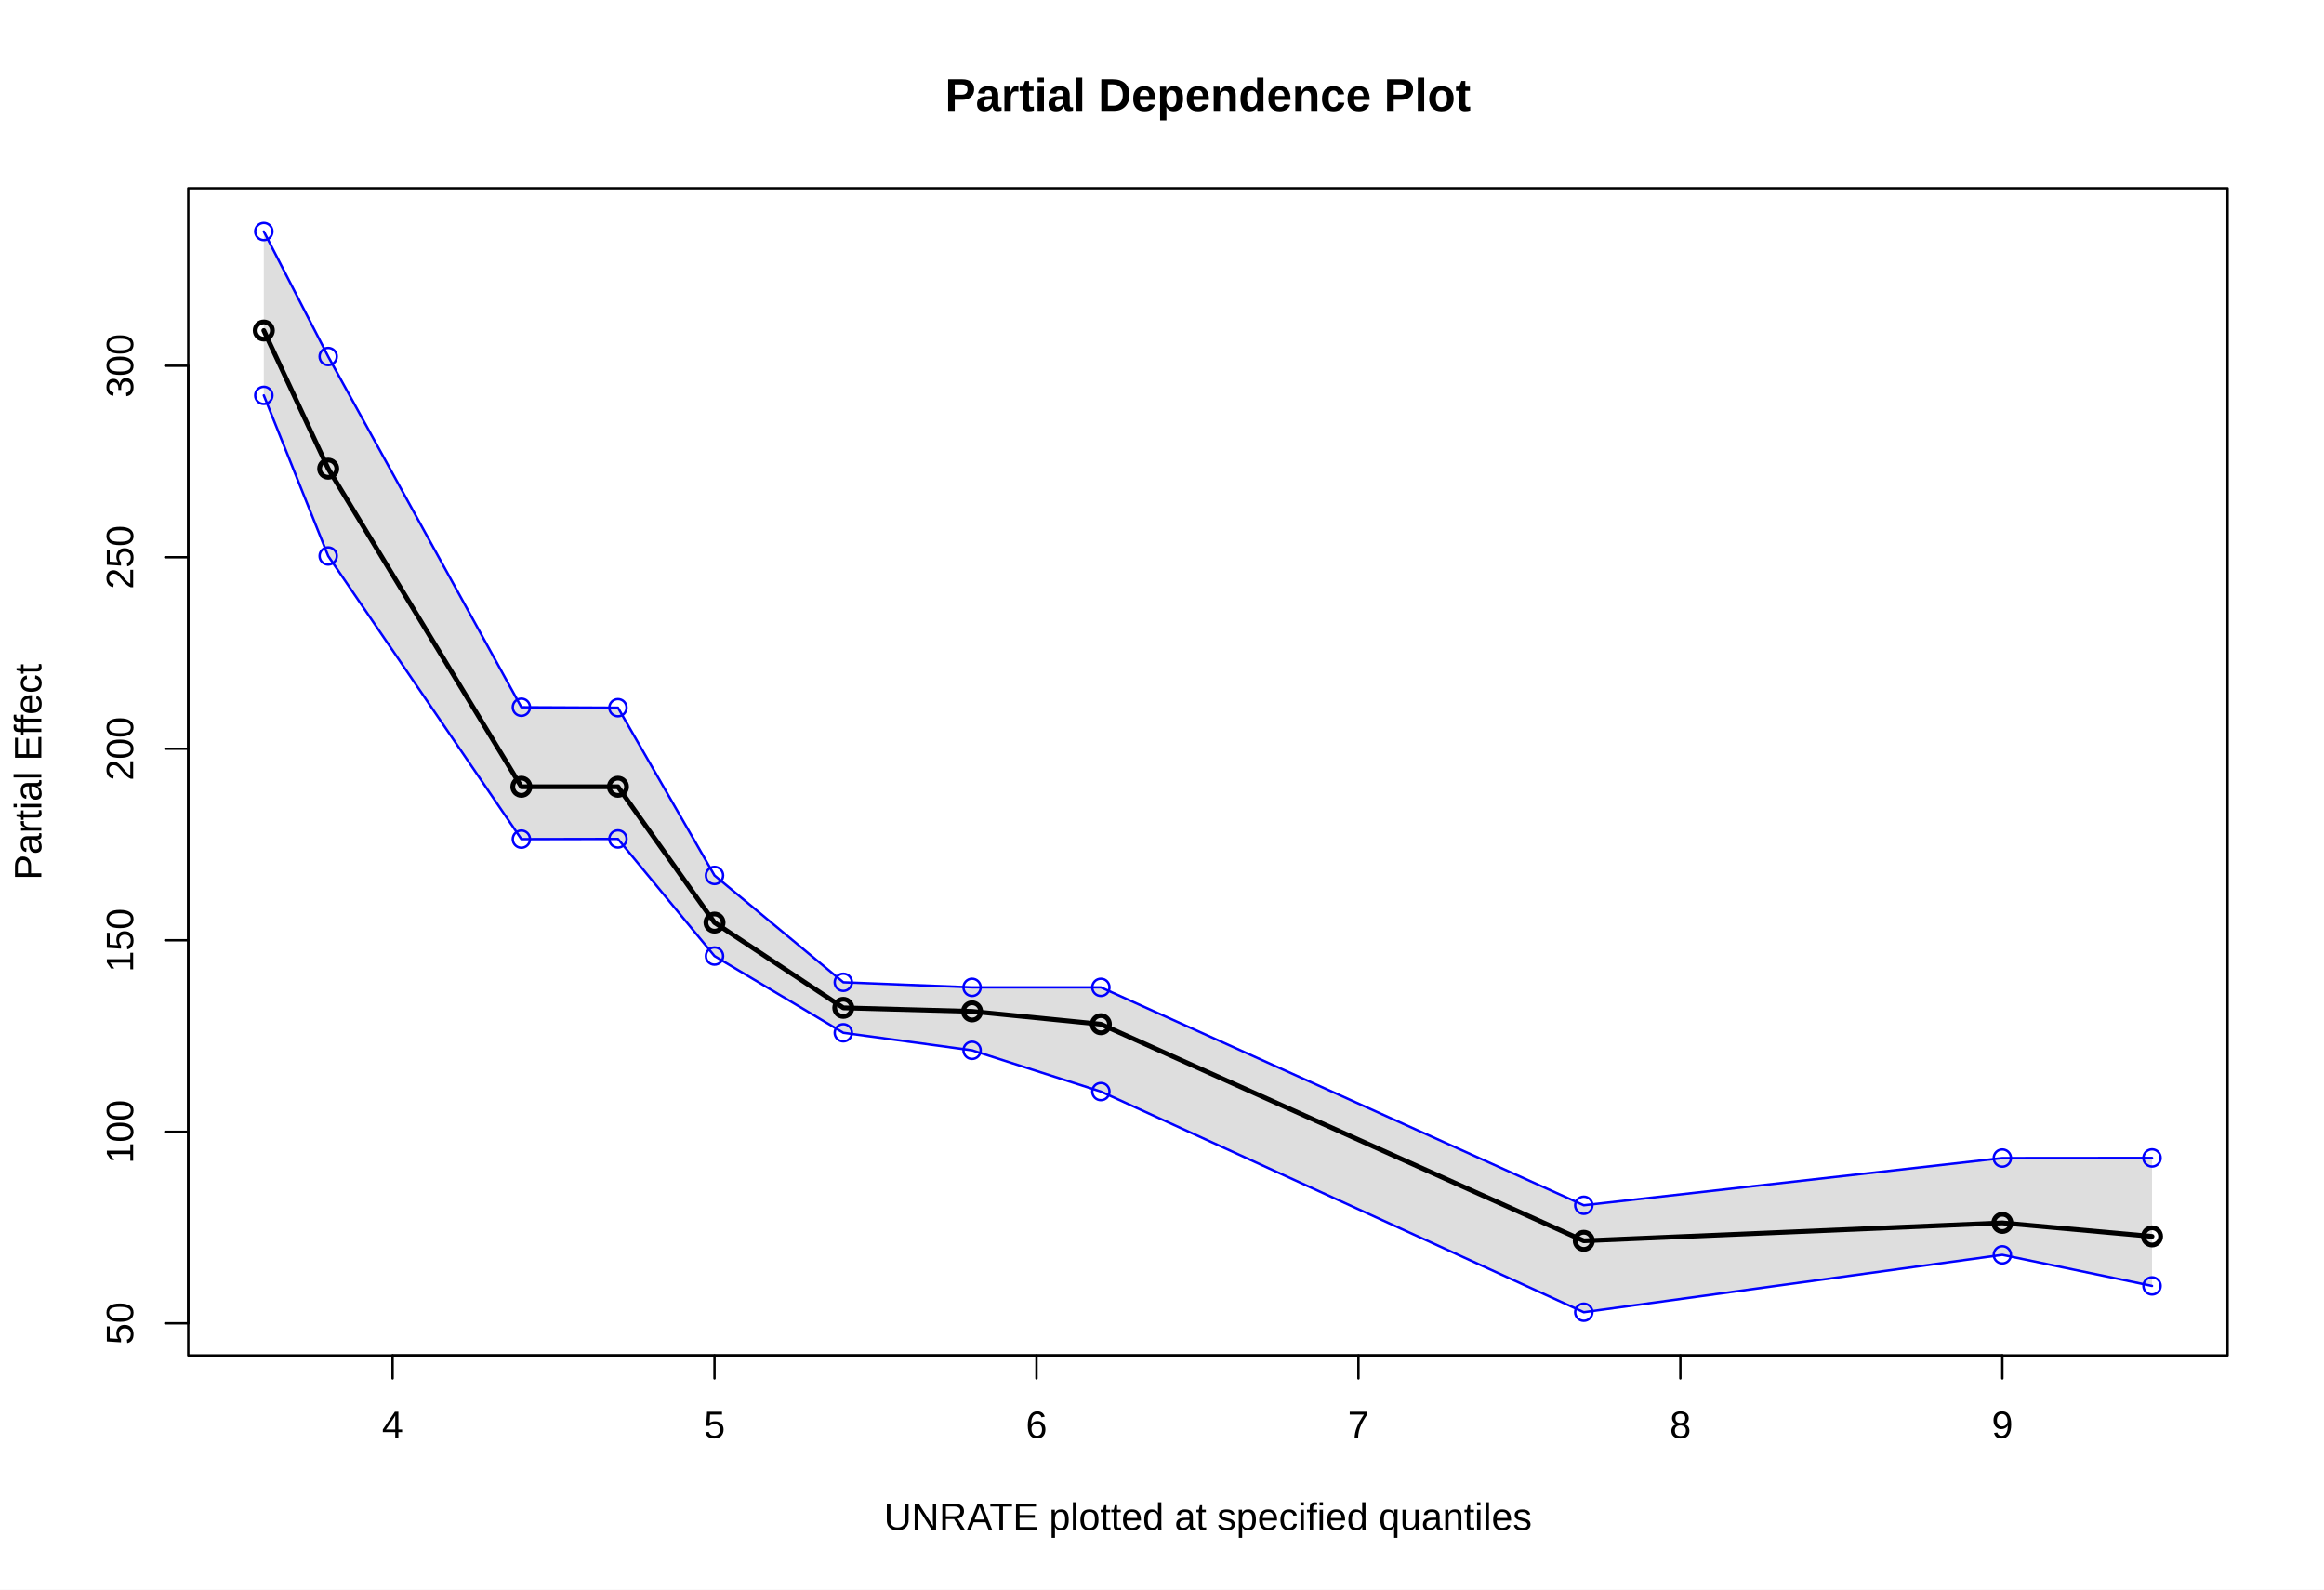
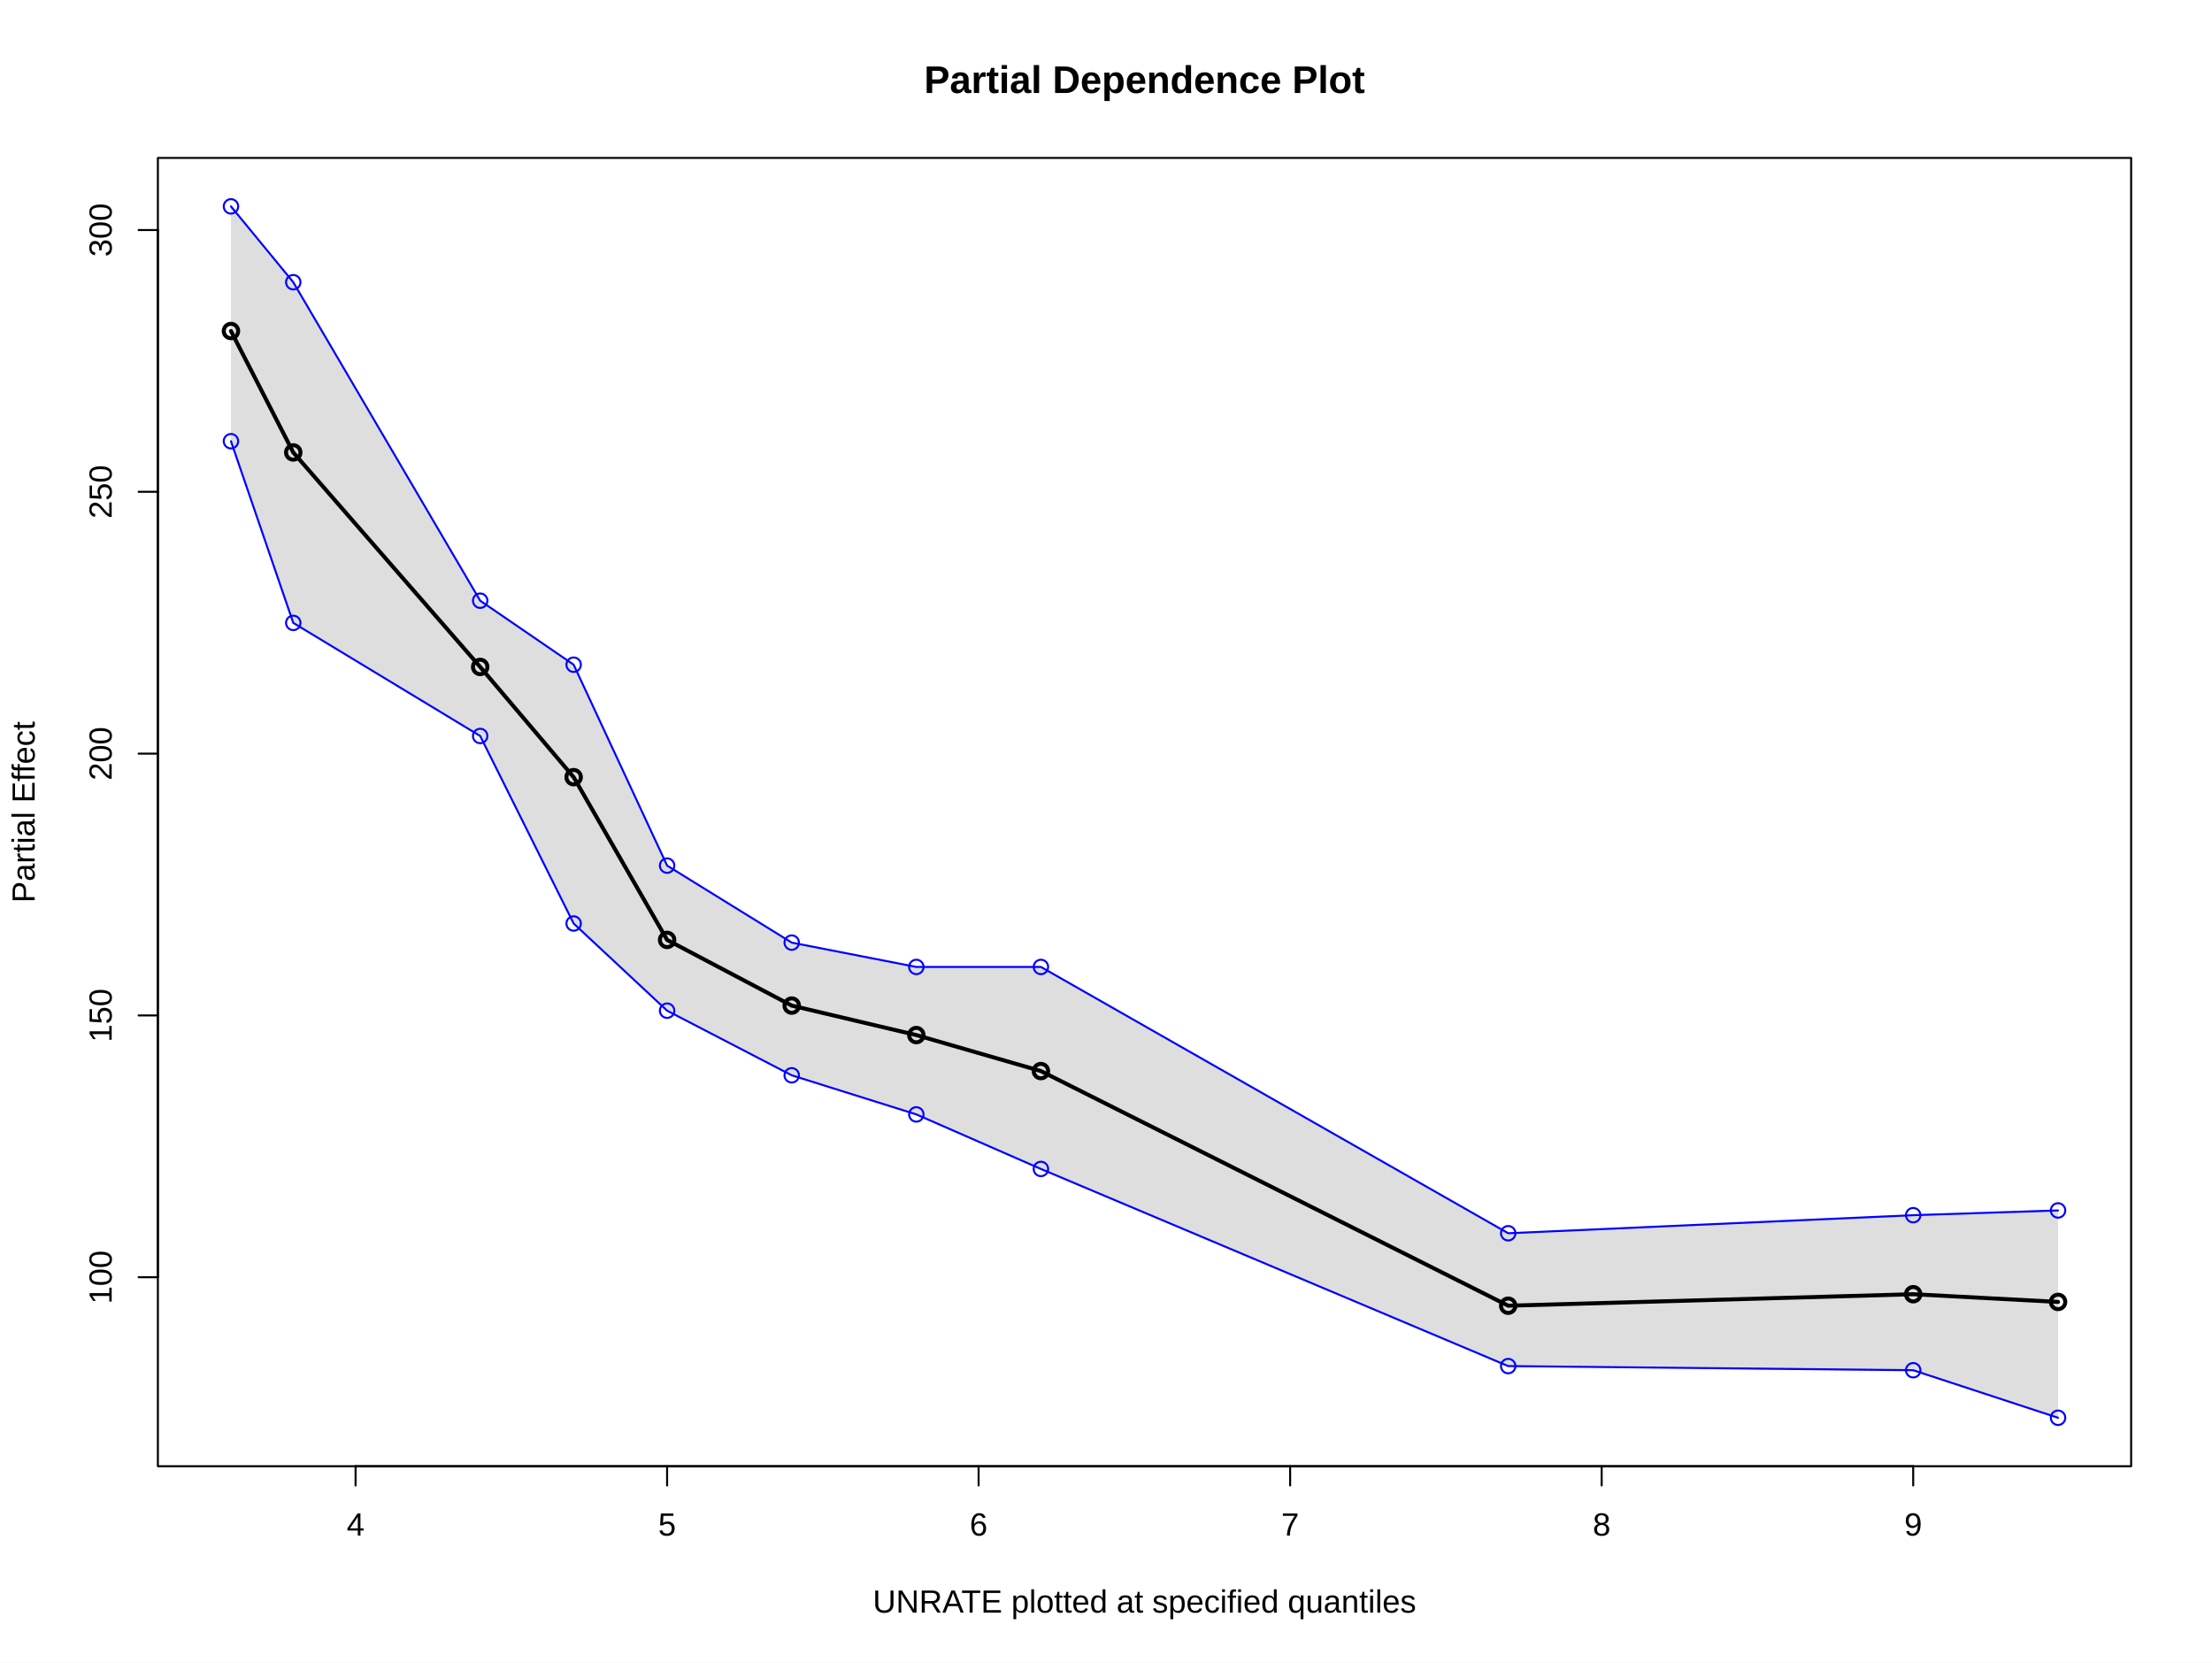
- <svg xmlns="http://www.w3.org/2000/svg" class="httpgd" width="911.00" height="623.00" viewBox="0 0 728.80 498.40">
+ <svg xmlns="http://www.w3.org/2000/svg" class="httpgd" width="1034.00" height="777.00" viewBox="0 0 827.20 621.60">
  <defs>
    <style type="text/css">
    .httpgd line, .httpgd polyline, .httpgd polygon, .httpgd path, .httpgd rect, .httpgd circle {
      fill: none;
      stroke: #000000;
      stroke-linecap: round;
      stroke-linejoin: round;
      stroke-miterlimit: 10.00;
    }
  </style>
    <clipPath id="c0">
-       <rect x="0.00" y="0.00" width="728.80" height="498.40" />
+       <rect x="0.00" y="0.00" width="827.20" height="621.60" />
    </clipPath>
    <clipPath id="c1">
-       <rect x="59.04" y="59.04" width="639.52" height="365.92" />
+       <rect x="59.04" y="59.04" width="737.92" height="489.12" />
    </clipPath>
    <clipPath id="c2">
-       <rect x="0.00" y="0.00" width="728.80" height="498.40" />
+       <rect x="0.00" y="0.00" width="827.20" height="621.60" />
    </clipPath>
    <clipPath id="c3">
-       <rect x="59.04" y="59.04" width="639.52" height="365.92" />
+       <rect x="59.04" y="59.04" width="737.92" height="489.12" />
    </clipPath>
  </defs>
  <rect width="100%" height="100%" style="stroke: none;fill: #FFFFFF;" />
  <g clip-path="url(#c0)">
</g>
  <g clip-path="url(#c1)">
-     <polyline points="82.73,103.63 102.92,146.94 163.50,246.67 193.79,246.67 224.07,289.25 264.46,315.98 304.84,317.09 345.23,321.11 496.67,389.02 627.93,383.40 674.87,387.64" style="stroke-width: 0.75;" />
-     <circle cx="82.73" cy="103.63" r="2.70" style="stroke-width: 0.75;" />
-     <circle cx="102.92" cy="146.94" r="2.70" style="stroke-width: 0.75;" />
-     <circle cx="163.50" cy="246.67" r="2.70" style="stroke-width: 0.75;" />
-     <circle cx="193.79" cy="246.67" r="2.70" style="stroke-width: 0.75;" />
-     <circle cx="224.07" cy="289.25" r="2.70" style="stroke-width: 0.75;" />
-     <circle cx="264.46" cy="315.98" r="2.70" style="stroke-width: 0.75;" />
-     <circle cx="304.84" cy="317.09" r="2.70" style="stroke-width: 0.75;" />
-     <circle cx="345.23" cy="321.11" r="2.70" style="stroke-width: 0.75;" />
-     <circle cx="496.67" cy="389.02" r="2.70" style="stroke-width: 0.75;" />
-     <circle cx="627.93" cy="383.40" r="2.70" style="stroke-width: 0.75;" />
-     <circle cx="674.87" cy="387.64" r="2.70" style="stroke-width: 0.75;" />
+     <polyline points="86.37,123.76 109.67,169.15 179.57,249.34 214.52,290.55 249.47,351.39 296.07,375.95 342.67,386.97 389.26,400.43 564.01,488.15 715.46,483.85 769.63,486.73" style="stroke-width: 0.75;" />
+     <circle cx="86.37" cy="123.76" r="2.70" style="stroke-width: 0.75;" />
+     <circle cx="109.67" cy="169.15" r="2.70" style="stroke-width: 0.75;" />
+     <circle cx="179.57" cy="249.34" r="2.70" style="stroke-width: 0.75;" />
+     <circle cx="214.52" cy="290.55" r="2.70" style="stroke-width: 0.75;" />
+     <circle cx="249.47" cy="351.39" r="2.70" style="stroke-width: 0.75;" />
+     <circle cx="296.07" cy="375.95" r="2.70" style="stroke-width: 0.75;" />
+     <circle cx="342.67" cy="386.97" r="2.70" style="stroke-width: 0.75;" />
+     <circle cx="389.26" cy="400.43" r="2.70" style="stroke-width: 0.75;" />
+     <circle cx="564.01" cy="488.15" r="2.70" style="stroke-width: 0.75;" />
+     <circle cx="715.46" cy="483.85" r="2.70" style="stroke-width: 0.75;" />
+     <circle cx="769.63" cy="486.73" r="2.70" style="stroke-width: 0.75;" />
  </g>
  <g clip-path="url(#c2)">
-     <line x1="123.11" y1="424.96" x2="627.93" y2="424.96" style="stroke-width: 0.75;" />
-     <line x1="123.11" y1="424.96" x2="123.11" y2="432.16" style="stroke-width: 0.75;" />
-     <line x1="224.07" y1="424.96" x2="224.07" y2="432.16" style="stroke-width: 0.75;" />
-     <line x1="325.04" y1="424.96" x2="325.04" y2="432.16" style="stroke-width: 0.75;" />
-     <line x1="426.00" y1="424.96" x2="426.00" y2="432.16" style="stroke-width: 0.75;" />
-     <line x1="526.96" y1="424.96" x2="526.96" y2="432.16" style="stroke-width: 0.75;" />
-     <line x1="627.93" y1="424.96" x2="627.93" y2="432.16" style="stroke-width: 0.75;" />
+     <line x1="132.97" y1="548.16" x2="715.46" y2="548.16" style="stroke-width: 0.75;" />
+     <line x1="132.97" y1="548.16" x2="132.97" y2="555.36" style="stroke-width: 0.75;" />
+     <line x1="249.47" y1="548.16" x2="249.47" y2="555.36" style="stroke-width: 0.75;" />
+     <line x1="365.96" y1="548.16" x2="365.96" y2="555.36" style="stroke-width: 0.75;" />
+     <line x1="482.46" y1="548.16" x2="482.46" y2="555.36" style="stroke-width: 0.75;" />
+     <line x1="598.96" y1="548.16" x2="598.96" y2="555.36" style="stroke-width: 0.75;" />
+     <line x1="715.46" y1="548.16" x2="715.46" y2="555.36" style="stroke-width: 0.75;" />
    <g>
-       <text x="123.11" y="450.88" text-anchor="middle" style="font-family: Arimo;font-size: 12.00px;" textLength="7.64px" lengthAdjust="spacingAndGlyphs">4</text>
+       <text x="132.97" y="574.08" text-anchor="middle" style="font-family: Arimo;font-size: 12.00px;" textLength="7.64px" lengthAdjust="spacingAndGlyphs">4</text>
    </g>
    <g>
-       <text x="224.07" y="450.88" text-anchor="middle" style="font-family: Arimo;font-size: 12.00px;" textLength="7.64px" lengthAdjust="spacingAndGlyphs">5</text>
+       <text x="249.47" y="574.08" text-anchor="middle" style="font-family: Arimo;font-size: 12.00px;" textLength="7.64px" lengthAdjust="spacingAndGlyphs">5</text>
    </g>
    <g>
-       <text x="325.04" y="450.88" text-anchor="middle" style="font-family: Arimo;font-size: 12.00px;" textLength="7.64px" lengthAdjust="spacingAndGlyphs">6</text>
+       <text x="365.96" y="574.08" text-anchor="middle" style="font-family: Arimo;font-size: 12.00px;" textLength="7.64px" lengthAdjust="spacingAndGlyphs">6</text>
    </g>
    <g>
-       <text x="426.00" y="450.88" text-anchor="middle" style="font-family: Arimo;font-size: 12.00px;" textLength="7.64px" lengthAdjust="spacingAndGlyphs">7</text>
+       <text x="482.46" y="574.08" text-anchor="middle" style="font-family: Arimo;font-size: 12.00px;" textLength="7.64px" lengthAdjust="spacingAndGlyphs">7</text>
    </g>
    <g>
-       <text x="526.96" y="450.88" text-anchor="middle" style="font-family: Arimo;font-size: 12.00px;" textLength="7.64px" lengthAdjust="spacingAndGlyphs">8</text>
+       <text x="598.96" y="574.08" text-anchor="middle" style="font-family: Arimo;font-size: 12.00px;" textLength="7.64px" lengthAdjust="spacingAndGlyphs">8</text>
    </g>
    <g>
-       <text x="627.93" y="450.88" text-anchor="middle" style="font-family: Arimo;font-size: 12.00px;" textLength="7.64px" lengthAdjust="spacingAndGlyphs">9</text>
+       <text x="715.46" y="574.08" text-anchor="middle" style="font-family: Arimo;font-size: 12.00px;" textLength="7.64px" lengthAdjust="spacingAndGlyphs">9</text>
    </g>
-     <line x1="59.04" y1="414.88" x2="59.04" y2="114.67" style="stroke-width: 0.75;" />
-     <line x1="59.04" y1="414.88" x2="51.84" y2="414.88" style="stroke-width: 0.75;" />
-     <line x1="59.04" y1="354.84" x2="51.84" y2="354.84" style="stroke-width: 0.75;" />
-     <line x1="59.04" y1="294.80" x2="51.84" y2="294.80" style="stroke-width: 0.75;" />
-     <line x1="59.04" y1="234.75" x2="51.84" y2="234.75" style="stroke-width: 0.75;" />
-     <line x1="59.04" y1="174.71" x2="51.84" y2="174.71" style="stroke-width: 0.75;" />
-     <line x1="59.04" y1="114.67" x2="51.84" y2="114.67" style="stroke-width: 0.75;" />
+     <line x1="59.04" y1="477.50" x2="59.04" y2="86.00" style="stroke-width: 0.75;" />
+     <line x1="59.04" y1="477.50" x2="51.84" y2="477.50" style="stroke-width: 0.75;" />
+     <line x1="59.04" y1="379.62" x2="51.84" y2="379.62" style="stroke-width: 0.75;" />
+     <line x1="59.04" y1="281.75" x2="51.84" y2="281.75" style="stroke-width: 0.75;" />
+     <line x1="59.04" y1="183.87" x2="51.84" y2="183.87" style="stroke-width: 0.75;" />
+     <line x1="59.04" y1="86.00" x2="51.84" y2="86.00" style="stroke-width: 0.75;" />
    <g>
-       <text transform="translate(41.76,414.88) rotate(-90.00)" text-anchor="middle" style="font-family: Arimo;font-size: 12.00px;" textLength="15.28px" lengthAdjust="spacingAndGlyphs">50</text>
+       <text transform="translate(41.76,477.50) rotate(-90.00)" text-anchor="middle" style="font-family: Arimo;font-size: 12.00px;" textLength="22.92px" lengthAdjust="spacingAndGlyphs">100</text>
    </g>
    <g>
-       <text transform="translate(41.76,354.84) rotate(-90.00)" text-anchor="middle" style="font-family: Arimo;font-size: 12.00px;" textLength="22.92px" lengthAdjust="spacingAndGlyphs">100</text>
+       <text transform="translate(41.76,379.62) rotate(-90.00)" text-anchor="middle" style="font-family: Arimo;font-size: 12.00px;" textLength="22.92px" lengthAdjust="spacingAndGlyphs">150</text>
    </g>
    <g>
-       <text transform="translate(41.76,294.80) rotate(-90.00)" text-anchor="middle" style="font-family: Arimo;font-size: 12.00px;" textLength="22.92px" lengthAdjust="spacingAndGlyphs">150</text>
+       <text transform="translate(41.76,281.75) rotate(-90.00)" text-anchor="middle" style="font-family: Arimo;font-size: 12.00px;" textLength="22.92px" lengthAdjust="spacingAndGlyphs">200</text>
    </g>
    <g>
-       <text transform="translate(41.76,234.75) rotate(-90.00)" text-anchor="middle" style="font-family: Arimo;font-size: 12.00px;" textLength="22.92px" lengthAdjust="spacingAndGlyphs">200</text>
+       <text transform="translate(41.76,183.87) rotate(-90.00)" text-anchor="middle" style="font-family: Arimo;font-size: 12.00px;" textLength="22.92px" lengthAdjust="spacingAndGlyphs">250</text>
    </g>
    <g>
-       <text transform="translate(41.76,174.71) rotate(-90.00)" text-anchor="middle" style="font-family: Arimo;font-size: 12.00px;" textLength="22.92px" lengthAdjust="spacingAndGlyphs">250</text>
+       <text transform="translate(41.76,86.00) rotate(-90.00)" text-anchor="middle" style="font-family: Arimo;font-size: 12.00px;" textLength="22.92px" lengthAdjust="spacingAndGlyphs">300</text>
+     </g>
+     <polygon points="59.04,548.16 796.96,548.16 796.96,59.04 59.04,59.04" style="stroke-width: 0.75;" />
+     <g>
+       <text x="428.00" y="34.77" text-anchor="middle" style="font-family: Arimo;font-size: 14.40px;font-weight: bold;" textLength="196.33px" lengthAdjust="spacingAndGlyphs">Partial Dependence Plot</text>
    </g>
    <g>
-       <text transform="translate(41.76,114.67) rotate(-90.00)" text-anchor="middle" style="font-family: Arimo;font-size: 12.00px;" textLength="22.92px" lengthAdjust="spacingAndGlyphs">300</text>
-     </g>
-     <polygon points="59.04,424.96 698.56,424.96 698.56,59.04 59.04,59.04" style="stroke-width: 0.75;" />
-     <g>
-       <text x="378.80" y="34.77" text-anchor="middle" style="font-family: Arimo;font-size: 14.40px;font-weight: bold;" textLength="196.33px" lengthAdjust="spacingAndGlyphs">Partial Dependence Plot</text>
+       <text x="428.00" y="602.88" text-anchor="middle" style="font-family: Arimo;font-size: 12.00px;" textLength="226.83px" lengthAdjust="spacingAndGlyphs">UNRATE plotted at specified quantiles</text>
    </g>
    <g>
-       <text x="378.80" y="479.68" text-anchor="middle" style="font-family: Arimo;font-size: 12.00px;" textLength="226.83px" lengthAdjust="spacingAndGlyphs">UNRATE plotted at specified quantiles</text>
-     </g>
-     <g>
-       <text transform="translate(12.96,242.00) rotate(-90.00)" text-anchor="middle" style="font-family: Arimo;font-size: 12.00px;" textLength="76.27px" lengthAdjust="spacingAndGlyphs">Partial Effect</text>
+       <text transform="translate(12.96,303.60) rotate(-90.00)" text-anchor="middle" style="font-family: Arimo;font-size: 12.00px;" textLength="76.27px" lengthAdjust="spacingAndGlyphs">Partial Effect</text>
    </g>
  </g>
  <g clip-path="url(#c3)">
-     <polygon points="82.73,72.59 102.92,111.78 163.50,221.74 193.79,221.88 224.07,274.47 264.46,307.97 304.84,309.56 345.23,309.56 496.67,377.88 627.93,363.08 674.87,363.04 674.87,403.16 627.93,393.42 496.67,411.41 345.23,342.23 304.84,329.30 264.46,323.80 224.07,299.74 193.79,263.03 163.50,263.09 102.92,174.31 82.73,123.96" style="stroke-width: 0.75;stroke: none;fill: #DEDEDE;" />
-     <polyline points="82.73,123.96 102.92,174.31 163.50,263.09 193.79,263.03 224.07,299.74 264.46,323.80 304.84,329.30 345.23,342.23 496.67,411.41 627.93,393.42 674.87,403.16" style="stroke-width: 0.75;stroke: #0000FF;" />
-     <circle cx="82.73" cy="123.96" r="2.70" style="stroke-width: 0.75;stroke: #0000FF;" />
-     <circle cx="102.92" cy="174.31" r="2.70" style="stroke-width: 0.75;stroke: #0000FF;" />
-     <circle cx="163.50" cy="263.09" r="2.70" style="stroke-width: 0.75;stroke: #0000FF;" />
-     <circle cx="193.79" cy="263.03" r="2.70" style="stroke-width: 0.75;stroke: #0000FF;" />
-     <circle cx="224.07" cy="299.74" r="2.70" style="stroke-width: 0.75;stroke: #0000FF;" />
-     <circle cx="264.46" cy="323.80" r="2.70" style="stroke-width: 0.75;stroke: #0000FF;" />
-     <circle cx="304.84" cy="329.30" r="2.70" style="stroke-width: 0.75;stroke: #0000FF;" />
-     <circle cx="345.23" cy="342.23" r="2.70" style="stroke-width: 0.75;stroke: #0000FF;" />
-     <circle cx="496.67" cy="411.41" r="2.70" style="stroke-width: 0.75;stroke: #0000FF;" />
-     <circle cx="627.93" cy="393.42" r="2.70" style="stroke-width: 0.75;stroke: #0000FF;" />
-     <circle cx="674.87" cy="403.16" r="2.70" style="stroke-width: 0.75;stroke: #0000FF;" />
-     <polyline points="82.73,72.59 102.92,111.78 163.50,221.74 193.79,221.88 224.07,274.47 264.46,307.97 304.84,309.56 345.23,309.56 496.67,377.88 627.93,363.08 674.87,363.04" style="stroke-width: 0.75;stroke: #0000FF;" />
-     <circle cx="82.73" cy="72.59" r="2.70" style="stroke-width: 0.75;stroke: #0000FF;" />
-     <circle cx="102.92" cy="111.78" r="2.70" style="stroke-width: 0.75;stroke: #0000FF;" />
-     <circle cx="163.50" cy="221.74" r="2.70" style="stroke-width: 0.75;stroke: #0000FF;" />
-     <circle cx="193.79" cy="221.88" r="2.70" style="stroke-width: 0.75;stroke: #0000FF;" />
-     <circle cx="224.07" cy="274.47" r="2.70" style="stroke-width: 0.75;stroke: #0000FF;" />
-     <circle cx="264.46" cy="307.97" r="2.70" style="stroke-width: 0.75;stroke: #0000FF;" />
-     <circle cx="304.84" cy="309.56" r="2.70" style="stroke-width: 0.75;stroke: #0000FF;" />
-     <circle cx="345.23" cy="309.56" r="2.70" style="stroke-width: 0.75;stroke: #0000FF;" />
-     <circle cx="496.67" cy="377.88" r="2.70" style="stroke-width: 0.75;stroke: #0000FF;" />
-     <circle cx="627.93" cy="363.08" r="2.70" style="stroke-width: 0.75;stroke: #0000FF;" />
-     <circle cx="674.87" cy="363.04" r="2.70" style="stroke-width: 0.75;stroke: #0000FF;" />
-     <polyline points="82.73,103.63 102.92,146.94 163.50,246.67 193.79,246.67 224.07,289.25 264.46,315.98 304.84,317.09 345.23,321.11 496.67,389.02 627.93,383.40 674.87,387.64" style="stroke-width: 1.50;" />
-     <circle cx="82.73" cy="103.63" r="2.70" style="stroke-width: 1.50;" />
-     <circle cx="102.92" cy="146.94" r="2.70" style="stroke-width: 1.50;" />
-     <circle cx="163.50" cy="246.67" r="2.70" style="stroke-width: 1.50;" />
-     <circle cx="193.79" cy="246.67" r="2.70" style="stroke-width: 1.50;" />
-     <circle cx="224.07" cy="289.25" r="2.70" style="stroke-width: 1.50;" />
-     <circle cx="264.46" cy="315.98" r="2.70" style="stroke-width: 1.50;" />
-     <circle cx="304.84" cy="317.09" r="2.70" style="stroke-width: 1.50;" />
-     <circle cx="345.23" cy="321.11" r="2.70" style="stroke-width: 1.50;" />
-     <circle cx="496.67" cy="389.02" r="2.70" style="stroke-width: 1.50;" />
-     <circle cx="627.93" cy="383.40" r="2.70" style="stroke-width: 1.50;" />
-     <circle cx="674.87" cy="387.64" r="2.70" style="stroke-width: 1.50;" />
+     <polygon points="86.37,77.16 109.67,105.51 179.57,224.57 214.52,248.50 249.47,323.61 296.07,352.40 342.67,361.50 389.26,361.50 564.01,461.06 715.46,454.31 769.63,452.53 769.63,530.04 715.46,512.27 564.01,510.72 389.26,437.02 342.67,416.63 296.07,402.01 249.47,377.85 214.52,345.26 179.57,275.15 109.67,232.87 86.37,164.95" style="stroke-width: 0.75;stroke: none;fill: #DEDEDE;" />
+     <polyline points="86.37,164.95 109.67,232.87 179.57,275.15 214.52,345.26 249.47,377.85 296.07,402.01 342.67,416.63 389.26,437.02 564.01,510.72 715.46,512.27 769.63,530.04" style="stroke-width: 0.75;stroke: #0000FF;" />
+     <circle cx="86.37" cy="164.95" r="2.70" style="stroke-width: 0.75;stroke: #0000FF;" />
+     <circle cx="109.67" cy="232.87" r="2.70" style="stroke-width: 0.75;stroke: #0000FF;" />
+     <circle cx="179.57" cy="275.15" r="2.70" style="stroke-width: 0.75;stroke: #0000FF;" />
+     <circle cx="214.52" cy="345.26" r="2.70" style="stroke-width: 0.75;stroke: #0000FF;" />
+     <circle cx="249.47" cy="377.85" r="2.70" style="stroke-width: 0.75;stroke: #0000FF;" />
+     <circle cx="296.07" cy="402.01" r="2.70" style="stroke-width: 0.75;stroke: #0000FF;" />
+     <circle cx="342.67" cy="416.63" r="2.70" style="stroke-width: 0.75;stroke: #0000FF;" />
+     <circle cx="389.26" cy="437.02" r="2.70" style="stroke-width: 0.75;stroke: #0000FF;" />
+     <circle cx="564.01" cy="510.72" r="2.70" style="stroke-width: 0.75;stroke: #0000FF;" />
+     <circle cx="715.46" cy="512.27" r="2.70" style="stroke-width: 0.75;stroke: #0000FF;" />
+     <circle cx="769.63" cy="530.04" r="2.70" style="stroke-width: 0.75;stroke: #0000FF;" />
+     <polyline points="86.37,77.16 109.67,105.51 179.57,224.57 214.52,248.50 249.47,323.61 296.07,352.40 342.67,361.50 389.26,361.50 564.01,461.06 715.46,454.31 769.63,452.53" style="stroke-width: 0.75;stroke: #0000FF;" />
+     <circle cx="86.37" cy="77.16" r="2.70" style="stroke-width: 0.75;stroke: #0000FF;" />
+     <circle cx="109.67" cy="105.51" r="2.70" style="stroke-width: 0.75;stroke: #0000FF;" />
+     <circle cx="179.57" cy="224.57" r="2.70" style="stroke-width: 0.75;stroke: #0000FF;" />
+     <circle cx="214.52" cy="248.50" r="2.70" style="stroke-width: 0.75;stroke: #0000FF;" />
+     <circle cx="249.47" cy="323.61" r="2.70" style="stroke-width: 0.75;stroke: #0000FF;" />
+     <circle cx="296.07" cy="352.40" r="2.70" style="stroke-width: 0.75;stroke: #0000FF;" />
+     <circle cx="342.67" cy="361.50" r="2.70" style="stroke-width: 0.75;stroke: #0000FF;" />
+     <circle cx="389.26" cy="361.50" r="2.70" style="stroke-width: 0.75;stroke: #0000FF;" />
+     <circle cx="564.01" cy="461.06" r="2.70" style="stroke-width: 0.75;stroke: #0000FF;" />
+     <circle cx="715.46" cy="454.31" r="2.70" style="stroke-width: 0.75;stroke: #0000FF;" />
+     <circle cx="769.63" cy="452.53" r="2.70" style="stroke-width: 0.75;stroke: #0000FF;" />
+     <polyline points="86.37,123.76 109.67,169.15 179.57,249.34 214.52,290.55 249.47,351.39 296.07,375.95 342.67,386.97 389.26,400.43 564.01,488.15 715.46,483.85 769.63,486.73" style="stroke-width: 1.50;" />
+     <circle cx="86.37" cy="123.76" r="2.70" style="stroke-width: 1.50;" />
+     <circle cx="109.67" cy="169.15" r="2.70" style="stroke-width: 1.50;" />
+     <circle cx="179.57" cy="249.34" r="2.70" style="stroke-width: 1.50;" />
+     <circle cx="214.52" cy="290.55" r="2.70" style="stroke-width: 1.50;" />
+     <circle cx="249.47" cy="351.39" r="2.70" style="stroke-width: 1.50;" />
+     <circle cx="296.07" cy="375.95" r="2.70" style="stroke-width: 1.50;" />
+     <circle cx="342.67" cy="386.97" r="2.70" style="stroke-width: 1.50;" />
+     <circle cx="389.26" cy="400.43" r="2.70" style="stroke-width: 1.50;" />
+     <circle cx="564.01" cy="488.15" r="2.70" style="stroke-width: 1.50;" />
+     <circle cx="715.46" cy="483.85" r="2.70" style="stroke-width: 1.50;" />
+     <circle cx="769.63" cy="486.73" r="2.70" style="stroke-width: 1.50;" />
  </g>
</svg>
